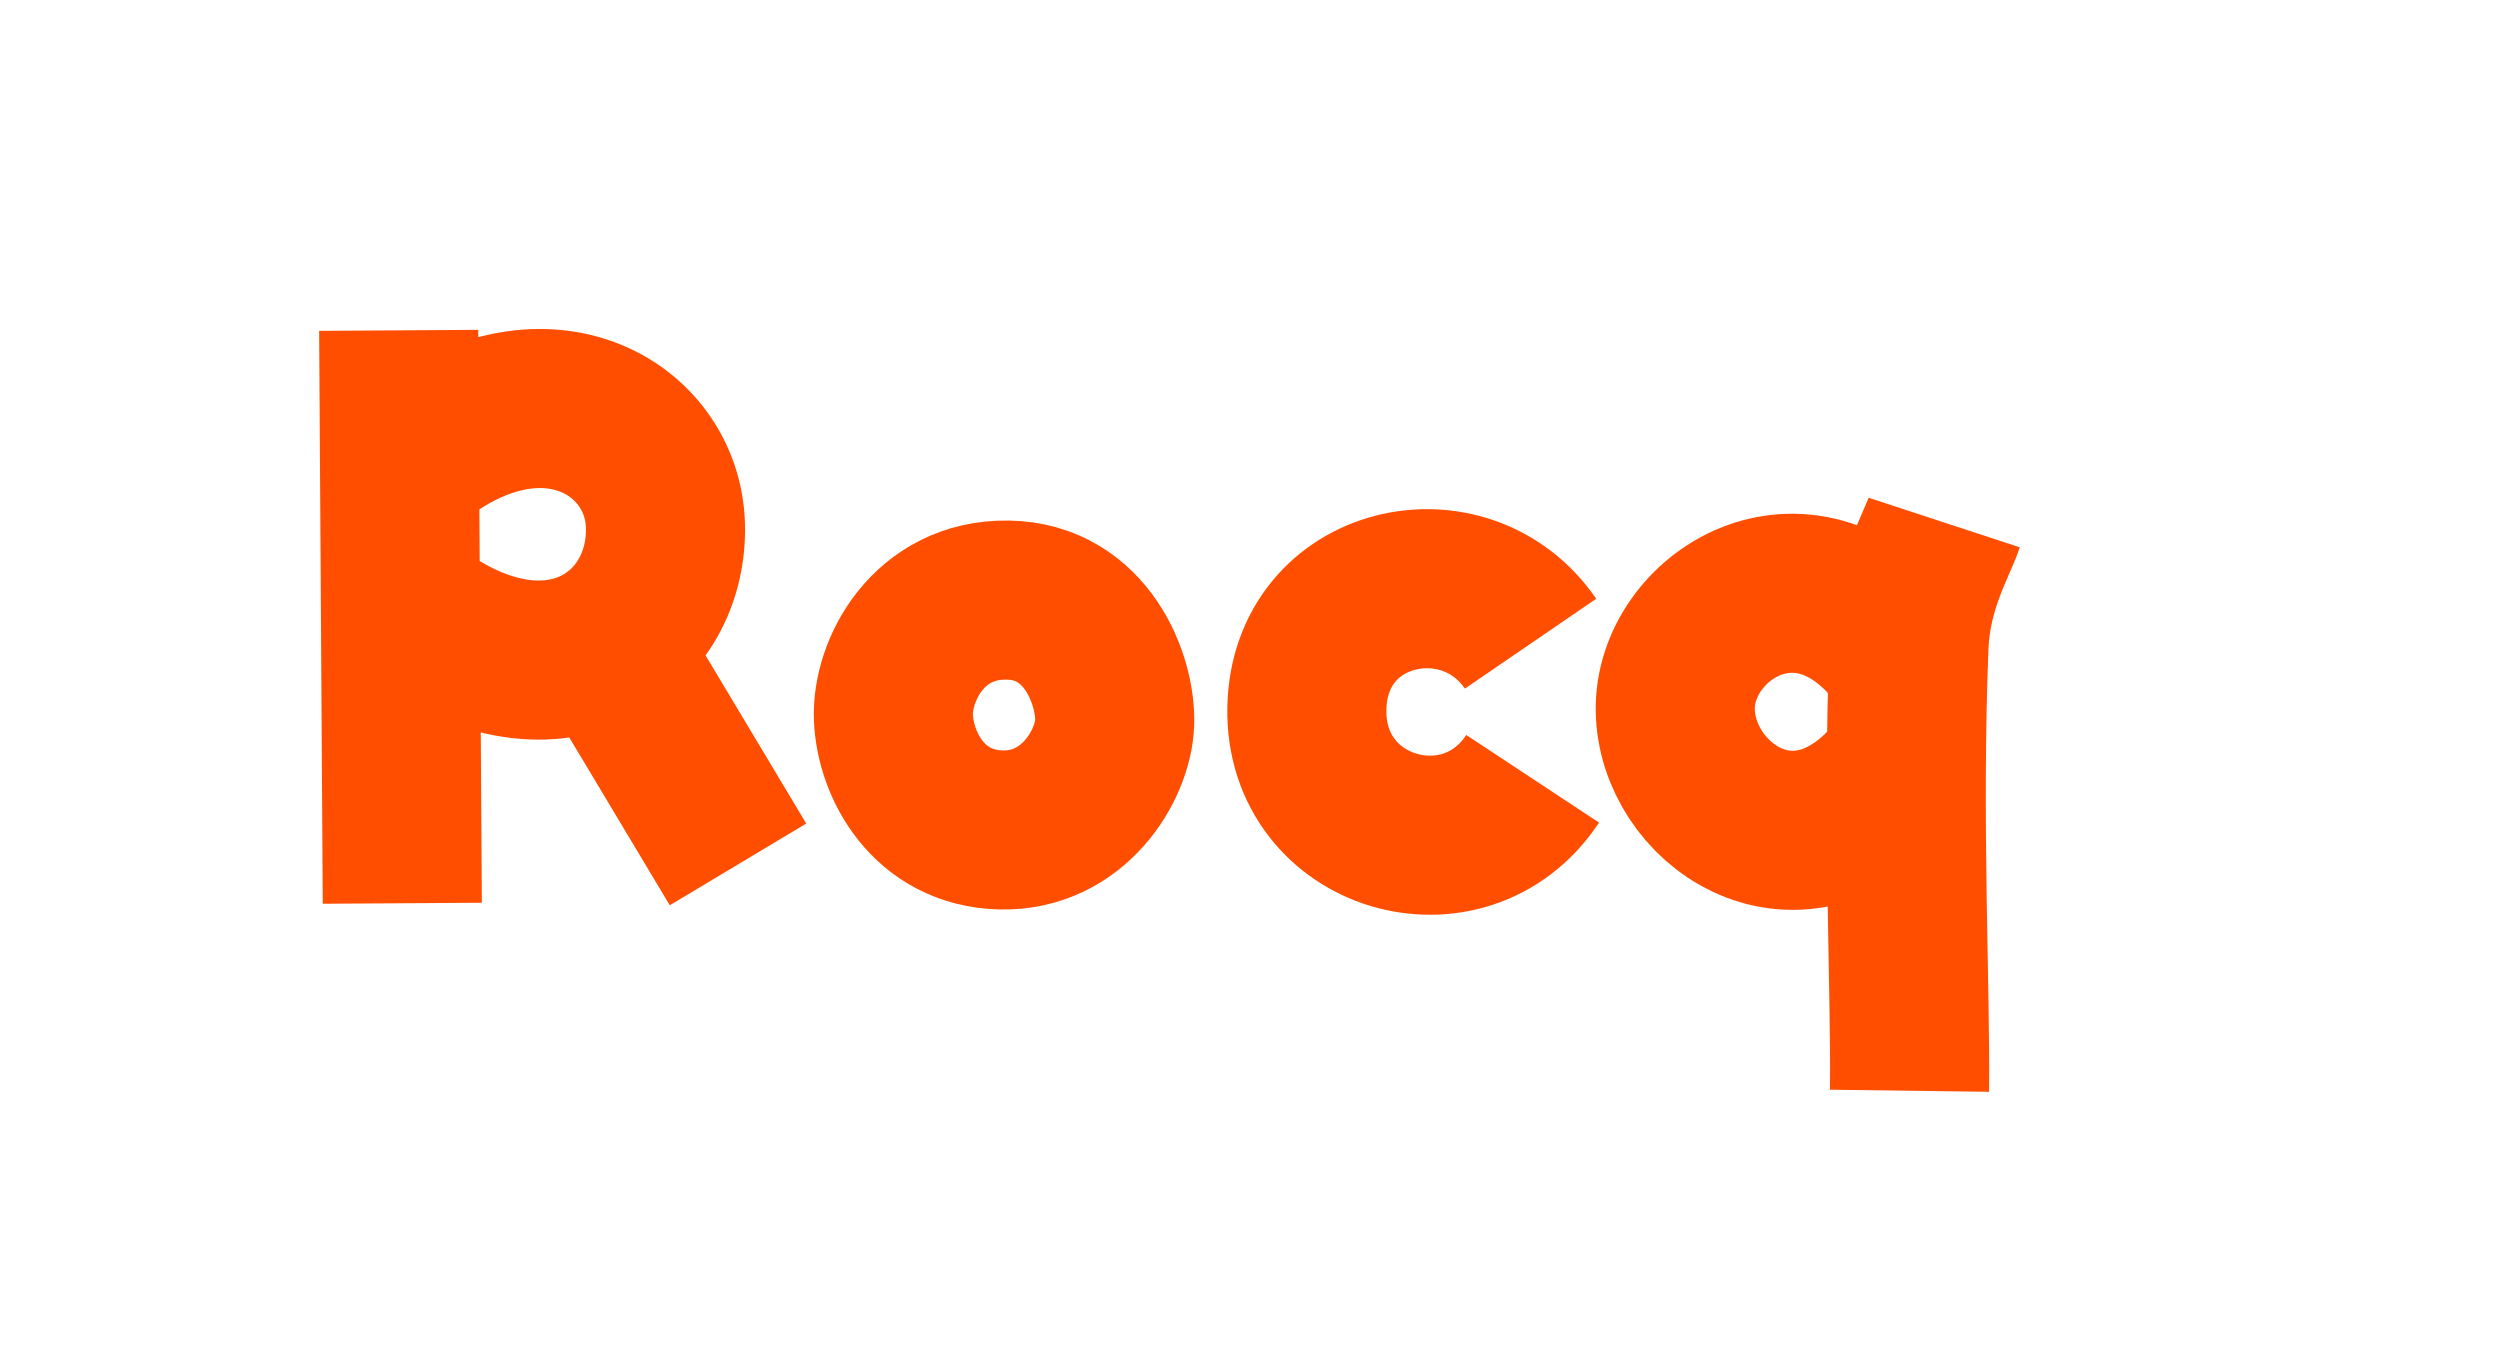
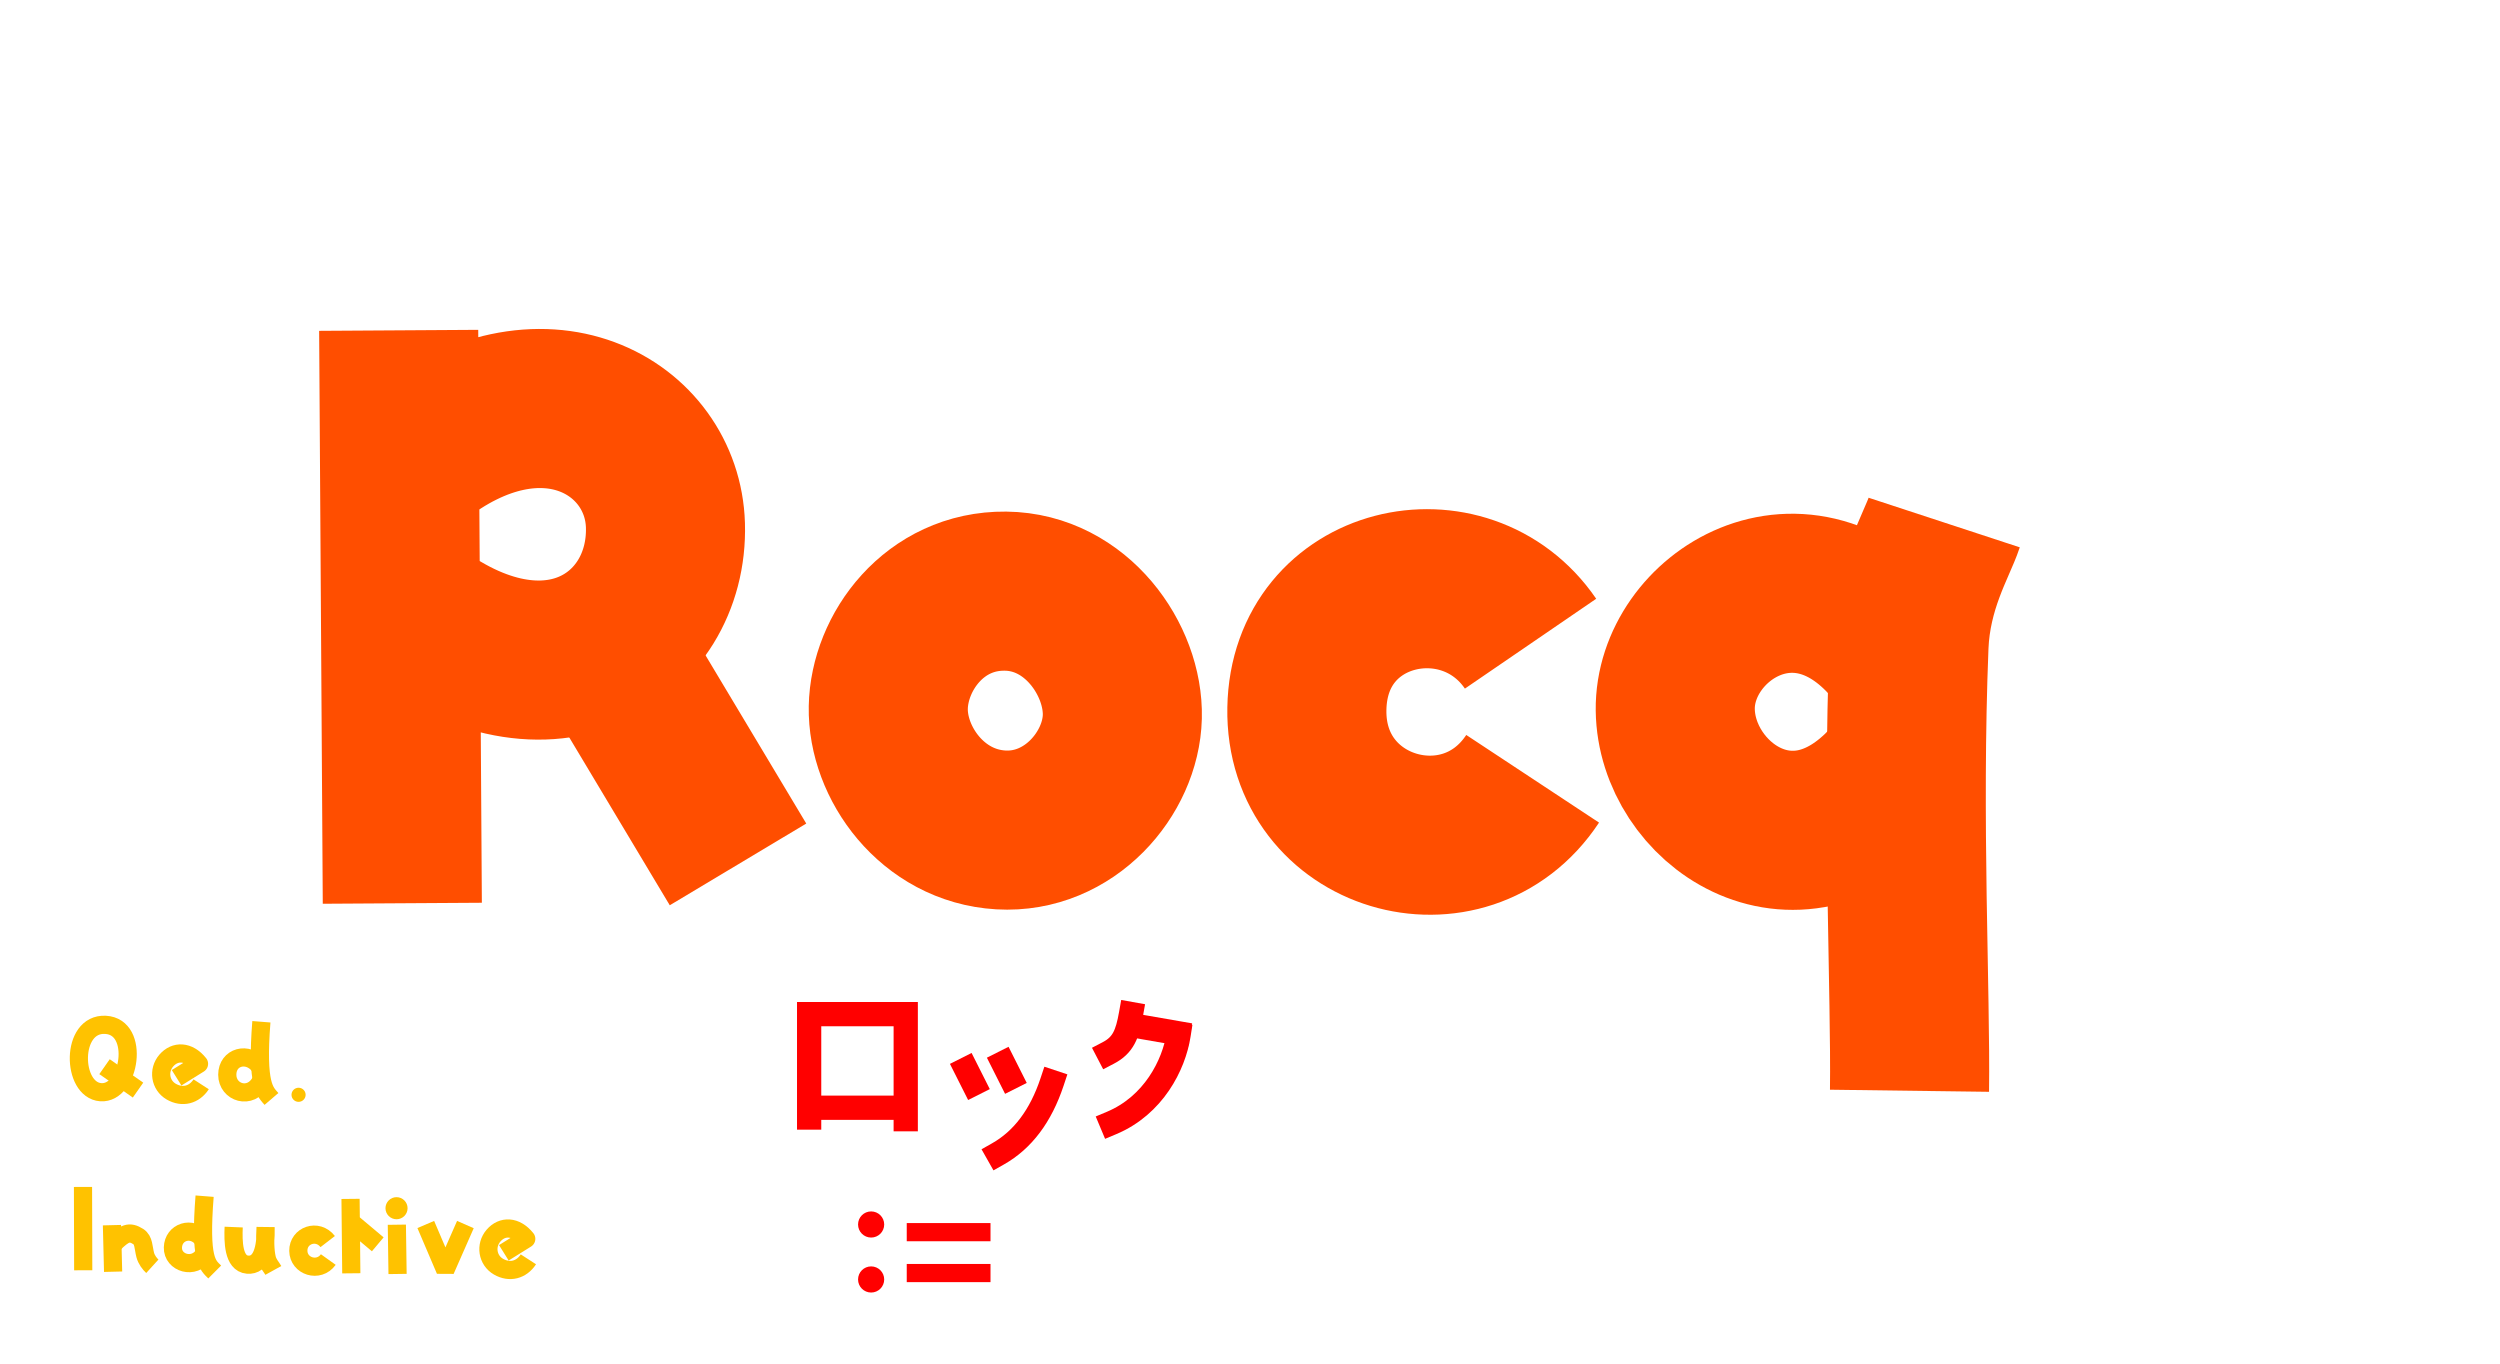
<svg xmlns="http://www.w3.org/2000/svg" width="550pt" height="300pt" viewBox="0 0 550 300" version="1.1" id="svg3871" xml:space="preserve">
  <defs id="defs3795">
    <mask maskUnits="userSpaceOnUse" id="mask1393">
      <path id="path1395" d="m 364.721,153.018 -20.999,1.22 0.611,10.499 4.61,79.299 0.609,10.497 20.999,-1.22 -0.609,-10.499 -2.584,-44.458 15.609,5.105 9.996,3.27 6.539,-19.992 -9.996,-3.268 -17.774,-5.814 -5.687,-1.859 -0.713,-12.281 z" style="color:#000000;font-style:normal;font-variant:normal;font-weight:normal;font-stretch:normal;font-size:medium;line-height:normal;font-family:sans-serif;font-variant-ligatures:normal;font-variant-position:normal;font-variant-caps:normal;font-variant-numeric:normal;font-variant-alternates:normal;font-feature-settings:normal;text-indent:0;text-align:start;text-decoration:none;text-decoration-line:none;text-decoration-style:solid;text-decoration-color:#000000;letter-spacing:normal;word-spacing:normal;text-transform:none;writing-mode:lr-tb;direction:ltr;text-orientation:mixed;dominant-baseline:auto;baseline-shift:baseline;text-anchor:start;white-space:normal;shape-padding:0;clip-rule:nonzero;display:inline;overflow:visible;visibility:visible;opacity:1;isolation:auto;mix-blend-mode:normal;color-interpolation:sRGB;color-interpolation-filters:linearRGB;solid-color:#000000;solid-opacity:1;vector-effect:none;fill:#000000;fill-opacity:1;fill-rule:nonzero;stroke:#000000;stroke-width:5.25;stroke-linecap:square;stroke-linejoin:round;stroke-miterlimit:4;stroke-dasharray:none;stroke-dashoffset:0;stroke-opacity:1;paint-order:normal;color-rendering:auto;image-rendering:auto;shape-rendering:auto;text-rendering:auto;enable-background:accumulate" />
    </mask>
    <mask maskUnits="userSpaceOnUse" id="mask1397">
      <path id="path1399" d="m 364.721,153.018 -20.999,1.22 0.611,10.499 4.61,79.299 0.609,10.497 20.999,-1.22 -0.609,-10.499 -2.584,-44.458 15.609,5.105 9.996,3.27 6.539,-19.992 -9.996,-3.268 -17.774,-5.814 -5.687,-1.859 -0.713,-12.281 z" style="color:#000000;font-style:normal;font-variant:normal;font-weight:normal;font-stretch:normal;font-size:medium;line-height:normal;font-family:sans-serif;font-variant-ligatures:normal;font-variant-position:normal;font-variant-caps:normal;font-variant-numeric:normal;font-variant-alternates:normal;font-feature-settings:normal;text-indent:0;text-align:start;text-decoration:none;text-decoration-line:none;text-decoration-style:solid;text-decoration-color:#000000;letter-spacing:normal;word-spacing:normal;text-transform:none;writing-mode:lr-tb;direction:ltr;text-orientation:mixed;dominant-baseline:auto;baseline-shift:baseline;text-anchor:start;white-space:normal;shape-padding:0;clip-rule:nonzero;display:inline;overflow:visible;visibility:visible;opacity:1;isolation:auto;mix-blend-mode:normal;color-interpolation:sRGB;color-interpolation-filters:linearRGB;solid-color:#000000;solid-opacity:1;vector-effect:none;fill:#000000;fill-opacity:1;fill-rule:nonzero;stroke:#000000;stroke-width:5.25;stroke-linecap:square;stroke-linejoin:round;stroke-miterlimit:4;stroke-dasharray:none;stroke-dashoffset:0;stroke-opacity:1;paint-order:normal;color-rendering:auto;image-rendering:auto;shape-rendering:auto;text-rendering:auto;enable-background:accumulate" />
    </mask>
    <mask maskUnits="userSpaceOnUse" id="mask1401">
      <path id="path1403" d="m 364.721,153.018 -20.999,1.22 0.611,10.499 4.61,79.299 0.609,10.497 20.999,-1.22 -0.609,-10.499 -2.584,-44.458 15.609,5.105 9.996,3.27 6.539,-19.992 -9.996,-3.268 -17.774,-5.814 -5.687,-1.859 -0.713,-12.281 z" style="color:#000000;font-style:normal;font-variant:normal;font-weight:normal;font-stretch:normal;font-size:medium;line-height:normal;font-family:sans-serif;font-variant-ligatures:normal;font-variant-position:normal;font-variant-caps:normal;font-variant-numeric:normal;font-variant-alternates:normal;font-feature-settings:normal;text-indent:0;text-align:start;text-decoration:none;text-decoration-line:none;text-decoration-style:solid;text-decoration-color:#000000;letter-spacing:normal;word-spacing:normal;text-transform:none;writing-mode:lr-tb;direction:ltr;text-orientation:mixed;dominant-baseline:auto;baseline-shift:baseline;text-anchor:start;white-space:normal;shape-padding:0;clip-rule:nonzero;display:inline;overflow:visible;visibility:visible;opacity:1;isolation:auto;mix-blend-mode:normal;color-interpolation:sRGB;color-interpolation-filters:linearRGB;solid-color:#000000;solid-opacity:1;vector-effect:none;fill:#000000;fill-opacity:1;fill-rule:nonzero;stroke:#000000;stroke-width:5.25;stroke-linecap:square;stroke-linejoin:round;stroke-miterlimit:4;stroke-dasharray:none;stroke-dashoffset:0;stroke-opacity:1;paint-order:normal;color-rendering:auto;image-rendering:auto;shape-rendering:auto;text-rendering:auto;enable-background:accumulate" />
    </mask>
    <mask maskUnits="userSpaceOnUse" id="mask1405">
      <path id="path1407" d="m 364.721,153.018 -20.999,1.22 0.611,10.499 4.61,79.299 0.609,10.497 20.999,-1.22 -0.609,-10.499 -2.584,-44.458 15.609,5.105 9.996,3.27 6.539,-19.992 -9.996,-3.268 -17.774,-5.814 -5.687,-1.859 -0.713,-12.281 z" style="color:#000000;font-style:normal;font-variant:normal;font-weight:normal;font-stretch:normal;font-size:medium;line-height:normal;font-family:sans-serif;font-variant-ligatures:normal;font-variant-position:normal;font-variant-caps:normal;font-variant-numeric:normal;font-variant-alternates:normal;font-feature-settings:normal;text-indent:0;text-align:start;text-decoration:none;text-decoration-line:none;text-decoration-style:solid;text-decoration-color:#000000;letter-spacing:normal;word-spacing:normal;text-transform:none;writing-mode:lr-tb;direction:ltr;text-orientation:mixed;dominant-baseline:auto;baseline-shift:baseline;text-anchor:start;white-space:normal;shape-padding:0;clip-rule:nonzero;display:inline;overflow:visible;visibility:visible;opacity:1;isolation:auto;mix-blend-mode:normal;color-interpolation:sRGB;color-interpolation-filters:linearRGB;solid-color:#000000;solid-opacity:1;vector-effect:none;fill:#000000;fill-opacity:1;fill-rule:nonzero;stroke:#000000;stroke-width:5.25;stroke-linecap:square;stroke-linejoin:round;stroke-miterlimit:4;stroke-dasharray:none;stroke-dashoffset:0;stroke-opacity:1;paint-order:normal;color-rendering:auto;image-rendering:auto;shape-rendering:auto;text-rendering:auto;enable-background:accumulate" />
    </mask>
    <clipPath clipPathUnits="userSpaceOnUse" id="clipPath1583">
      <g id="use1585">
        <path d="m 364.721,153.018 -20.999,1.22 0.611,10.499 4.61,79.299 0.609,10.497 20.999,-1.22 -0.609,-10.499 -2.584,-44.458 15.609,5.105 9.996,3.27 6.539,-19.992 -9.996,-3.268 -17.774,-5.814 -5.687,-1.859 -0.713,-12.281 z m -151.495,82.323 c -18.283,3.5 -30.644,21.212 -27.155,39.439 3.489,18.227 21.518,30.123 39.801,26.623 18.283,-3.5 30.644,-21.212 27.155,-39.439 -3.489,-18.227 -21.518,-30.123 -39.801,-26.623 z m 3.61,18.857 c 8.281,-1.585 15.833,3.533 17.334,11.376 1.501,7.843 -3.627,15.386 -11.908,16.971 -8.281,1.585 -15.833,-3.531 -17.334,-11.374 -1.501,-7.843 3.627,-15.388 11.908,-16.973 z m 66.344,-64.22 -1.677,10.383 -12.568,77.785 -1.677,10.383 20.767,3.356 1.677,-10.386 7.228,-44.732 13.685,8.12 9.047,5.364 10.733,-18.089 -9.047,-5.367 -17.873,-10.604 -2.94,-1.743 1.734,-10.731 1.677,-10.383 z m -120.529,-22.354 -26.231,1.005 0.502,13.116 c 0.277,7.228 0.549,14.577 0.822,21.885 -6.643,0.237 -13.285,0.473 -19.928,0.71 l -13.116,0.469 0.935,26.232 13.118,-0.467 c 6.656,-0.237 13.311,-0.474 19.967,-0.712 0.348,9.451 0.695,18.909 1.043,28.362 l 0.482,13.118 26.232,-0.967 -0.482,-13.115 c -0.942,-25.596 -1.878,-51.341 -2.842,-76.522 z m -68.014,3.453 -26.215,1.336 0.668,13.107 3.846,75.496 0.668,13.107 26.215,-1.336 -0.668,-13.107 -3.846,-75.494 z" style="color:#000000;font-style:normal;font-variant:normal;font-weight:normal;font-stretch:normal;font-size:medium;line-height:normal;font-family:sans-serif;font-variant-ligatures:normal;font-variant-position:normal;font-variant-caps:normal;font-variant-numeric:normal;font-variant-alternates:normal;font-feature-settings:normal;text-indent:0;text-align:start;text-decoration:none;text-decoration-line:none;text-decoration-style:solid;text-decoration-color:#000000;letter-spacing:normal;word-spacing:normal;text-transform:none;writing-mode:lr-tb;direction:ltr;text-orientation:mixed;dominant-baseline:auto;baseline-shift:baseline;text-anchor:start;white-space:normal;shape-padding:0;clip-rule:nonzero;display:inline;overflow:visible;visibility:visible;opacity:1;isolation:auto;mix-blend-mode:normal;color-interpolation:sRGB;color-interpolation-filters:linearRGB;solid-color:#000000;solid-opacity:1;vector-effect:none;fill:#000000;fill-opacity:1;fill-rule:nonzero;stroke:#000000;stroke-width:5.25;stroke-linecap:square;stroke-linejoin:round;stroke-miterlimit:4;stroke-dasharray:none;stroke-dashoffset:0;stroke-opacity:1;paint-order:normal;color-rendering:auto;image-rendering:auto;shape-rendering:auto;text-rendering:auto;enable-background:accumulate" id="path1597" />
      </g>
    </clipPath>
    <clipPath clipPathUnits="userSpaceOnUse" id="clipPath2048">
      <path id="path2051" style="color:#000000;font-style:normal;font-variant:normal;font-weight:normal;font-stretch:normal;font-size:medium;line-height:normal;font-family:sans-serif;font-variant-ligatures:normal;font-variant-position:normal;font-variant-caps:normal;font-variant-numeric:normal;font-variant-alternates:normal;font-feature-settings:normal;text-indent:0;text-align:start;text-decoration:none;text-decoration-line:none;text-decoration-style:solid;text-decoration-color:#000000;letter-spacing:normal;word-spacing:normal;text-transform:none;writing-mode:lr-tb;direction:ltr;text-orientation:mixed;dominant-baseline:auto;baseline-shift:baseline;text-anchor:start;white-space:normal;shape-padding:0;clip-rule:nonzero;display:inline;overflow:visible;visibility:visible;opacity:1;isolation:auto;mix-blend-mode:normal;color-interpolation:sRGB;color-interpolation-filters:linearRGB;solid-color:#000000;solid-opacity:1;vector-effect:none;fill:#000000;fill-opacity:1;fill-rule:nonzero;stroke:none;stroke-width:5.25;stroke-linecap:square;stroke-linejoin:round;stroke-miterlimit:4;stroke-dasharray:none;stroke-dashoffset:0;stroke-opacity:1;paint-order:normal;color-rendering:auto;image-rendering:auto;shape-rendering:auto;text-rendering:auto;enable-background:accumulate" d="m 364.754,150.393 c -0.062,-7.5e-4 -0.124,4.8e-4 -0.186,0.004 l -20.998,1.221 c -1.448,0.084 -2.553,1.326 -2.469,2.773 l 0.611,10.498 4.609,79.299 0.609,10.498 c 0.085,1.447 1.327,2.551 2.773,2.467 l 20.998,-1.219 c 1.448,-0.084 2.553,-1.326 2.469,-2.773 l -0.609,-10.498 -2.361,-40.613 11.949,3.906 9.996,3.27 c 1.378,0.452 2.861,-0.3 3.312,-1.678 l 6.539,-19.992 c 0.45,-1.378 -0.302,-2.86 -1.68,-3.311 l -9.996,-3.27 -17.773,-5.812 h -0.002 l -3.984,-1.305 -0.609,-10.494 -0.611,-10.498 c -0.08,-1.376 -1.21,-2.455 -2.588,-2.473 z m -144.686,81.715 c -2.422,-0.028 -4.877,0.184 -7.336,0.654 -19.675,3.766 -33.004,22.851 -29.24,42.512 3.763,19.66 23.198,32.473 42.873,28.707 19.675,-3.766 33.004,-22.85 29.24,-42.51 -3.293,-17.203 -18.585,-29.165 -35.537,-29.363 z m 2.254,24.65 c 4.702,0.913 8.343,4.468 9.27,9.309 1.235,6.453 -2.857,12.567 -9.824,13.9 -6.967,1.334 -13.026,-2.836 -14.262,-9.289 -1.235,-6.453 2.855,-12.569 9.822,-13.902 1.742,-0.333 3.427,-0.322 4.994,-0.018 z m 60.752,-69.404 c -1.248,0.05 -2.287,0.972 -2.486,2.205 l -1.678,10.383 -12.568,77.785 -1.678,10.383 c -0.231,1.431 0.742,2.779 2.174,3.01 l 20.768,3.355 c 1.431,0.231 2.778,-0.741 3.01,-2.172 l 1.678,-10.387 6.611,-40.926 10.369,6.152 9.047,5.365 c 1.247,0.74 2.858,0.329 3.598,-0.918 L 332.65,233.5 c 0.74,-1.247 0.329,-2.858 -0.918,-3.598 l -9.047,-5.367 -17.873,-10.604 -1.402,-0.832 1.449,-8.967 1.678,-10.383 c 0.231,-1.431 -0.742,-2.779 -2.174,-3.01 l -20.766,-3.355 c -0.173,-0.028 -0.348,-0.038 -0.523,-0.031 z M 162.551,165 l -26.232,1.006 c -1.448,0.056 -2.576,1.275 -2.521,2.723 l 0.502,13.117 c 0.243,6.358 0.483,12.817 0.723,19.254 -5.766,0.206 -11.532,0.411 -17.299,0.617 l -13.117,0.469 c -1.449,0.052 -2.581,1.268 -2.529,2.717 l 0.936,26.232 c 0.052,1.449 1.268,2.581 2.717,2.529 l 13.117,-0.467 c 5.782,-0.206 11.563,-0.413 17.346,-0.619 0.315,8.58 0.631,17.162 0.947,25.742 l 0.482,13.117 c 0.053,1.449 1.27,2.58 2.719,2.527 l 26.232,-0.967 c 1.449,-0.053 2.58,-1.27 2.527,-2.719 l -0.482,-13.115 c -0.942,-25.596 -1.877,-51.341 -2.842,-76.525 l -0.502,-13.115 c -0.055,-1.449 -1.274,-2.578 -2.723,-2.523 z m -67.863,3.451 c -0.061,-7.5e-4 -0.122,5.3e-4 -0.184,0.004 l -26.215,1.336 c -1.447,0.074 -2.561,1.306 -2.488,2.754 l 0.668,13.107 3.846,75.496 0.668,13.107 c 0.074,1.447 1.306,2.561 2.754,2.488 l 26.215,-1.336 c 1.447,-0.074 2.561,-1.306 2.488,-2.754 L 101.771,259.547 97.926,184.053 97.258,170.943 c -0.07,-1.377 -1.192,-2.465 -2.57,-2.492 z" />
    </clipPath>
    <clipPath id="clip1">
      <path d="M 0,340.156 H 481.891 V 0 H 0 Z m 0,0" id="path1" />
    </clipPath>
    <clipPath clipPathUnits="userSpaceOnUse" id="clipPath260">
      <path id="path260" style="baseline-shift:baseline;display:inline;overflow:visible;opacity:1;vector-effect:none;fill:none;fill-opacity:1;stroke:none;stroke-width:0.883;stroke-opacity:1;enable-background:accumulate;stop-color:#000000;stop-opacity:1" d="m 139.866,29.228 c -0.137,-0.002 -0.275,0.005 -0.415,0.018 l -24.261,2.219 c -2.233,0.204 -3.877,2.181 -3.672,4.414 l 4.04,44.166 -31.532,3.031 c -2.232,0.215 -3.868,2.198 -3.653,4.43 l 2.331,24.248 c 0.214,2.232 2.198,3.866 4.43,3.652 l 31.381,-3.016 3.962,43.312 c 0.204,2.233 2.179,3.878 4.412,3.674 l 24.261,-2.219 c 2.233,-0.204 3.877,-2.179 3.672,-4.412 L 143.864,32.919 c -0.179,-1.954 -1.714,-3.458 -3.59,-3.667 -0.134,-0.015 -0.27,-0.023 -0.407,-0.025 z m -71.341,7.132 c -0.137,-0.002 -0.275,0.005 -0.415,0.018 L 43.853,38.596 c -2.233,0.204 -3.877,2.181 -3.672,4.414 L 51.138,162.833 c 0.204,2.233 2.179,3.877 4.412,3.672 l 24.259,-2.218 c 2.233,-0.204 3.877,-2.181 3.672,-4.414 L 72.523,40.052 c -0.179,-1.954 -1.714,-3.458 -3.59,-3.667 -0.134,-0.015 -0.27,-0.023 -0.407,-0.025 z M 267.296,66.113 c -9.657,0.122 -17.846,8.528 -20.118,15.042 -2.423,6.948 -0.056,10.805 2.401,15.778 2.457,4.972 8.445,7.402 4.815,12.268 -3.63,4.866 -12.235,-6.405 -14.117,-9.7 -0.885,-1.6 -2.473,-2.12 -4.11,-1.304 l -6.072,2.417 c -1.699,0.676 -2.323,2.529 -1.503,5.402 2.125,7.448 6.576,19.97 21,23.688 10.261,2.645 21.965,-2.097 25.466,-12.151 1.816,-5.215 0.777,-10.688 -1.002,-14.512 -1.779,-3.824 -4.073,-6.63 -5.955,-9.067 -1.881,-2.437 -1.555,-2.102 -2.118,-3.316 -1.135,-2.449 1.64,-4.651 3.221,-4.485 1.231,0.129 5.614,-0.677 10.223,8.662 0.809,1.64 2.675,2.236 4.425,1.705 l 6.883,-2.086 c 1.75,-0.531 1.404,-5.473 -0.472,-10.329 -1.876,-4.856 -4.856,-9.878 -9.949,-13.557 -0.858,-0.62 -1.733,-1.178 -2.625,-1.671 -2.674,-1.48 -5.495,-2.387 -8.445,-2.695 -0.656,-0.068 -1.306,-0.096 -1.95,-0.088 z m 45.584,7.668 -12.788,0.722 c -1.826,0.103 -3.223,1.666 -3.12,3.492 l 4.588,81.425 c 0.103,1.826 1.668,3.223 3.494,3.12 l 12.787,-0.721 c 1.826,-0.103 3.223,-1.667 3.12,-3.494 L 319.73,136.5 351.107,117.76 c 1.57,-0.938 2.083,-2.971 1.146,-4.541 l -5.66,-9.478 c -0.938,-1.57 -2.971,-2.083 -4.541,-1.146 l -23.443,14.002 -2.235,-39.696 c -0.084,-1.484 -1.132,-2.685 -2.502,-3.028 -0.316,-0.079 -0.648,-0.113 -0.99,-0.094 z m -97.468,4.743 c -0.112,-7.5e-4 -0.225,0.004 -0.338,0.015 l -14.511,1.339 c -1.821,0.168 -3.16,1.78 -2.981,3.601 0.059,0.599 0.118,1.201 0.179,1.835 -2.92,-1.671 -14.384,-3.12 -22.896,3.393 -8.191,6.268 -12.186,16.816 -9.291,27.913 3.047,11.68 8.764,17.226 17.439,20.336 8.675,3.111 17.369,1.404 24.838,-5.536 1.367,1.612 3.741,3.806 5.719,5.613 1.35,1.234 3.458,1.171 4.721,-0.152 l 10.061,-10.542 c 1.263,-1.323 1.215,-3.421 -0.151,-4.638 -2.76,-2.46 -3.244,-2.723 -4.521,-6.523 -1.506,-4.484 -3.034,-13.086 -5,-33.646 -0.163,-1.707 -1.59,-2.992 -3.268,-3.007 z m 175.254,17.924 c -13.998,0.7 -25.889,11.659 -28.093,26.338 -1.055,7.026 -3.2e-4,15.336 5.08,22.466 4.61,6.47 12.222,11.414 22.509,14.024 1.773,0.45 3.516,-0.731 3.869,-2.525 l 2.127,-10.833 c 0.352,-1.795 -0.823,-3.519 -2.587,-3.999 -6.558,-1.785 -9.77,-4.445 -11.533,-6.918 -2.03,-2.85 -2.929,-4.746 -1.998,-9.592 1.203,-6.264 5.153,-11.32 11.31,-11.769 13.461,-0.98 15,11.6 15.038,12.177 -3.494,-1.605 -8.078,-4.289 -10.982,-6.05 -1.564,-0.948 -3.448,-0.398 -4.225,1.258 l -4.179,8.908 c -0.777,1.656 -0.123,3.74 1.46,4.655 4.92,2.845 14.799,8.56 18.498,10.715 0,0 4.392,2.398 7.131,1.497 2.369,-0.779 4.948,-4.689 4.948,-4.689 1.39,-2.392 3.135,-6.17 4.03,-11.468 0.671,-3.974 0.746,-8.904 -0.917,-13.871 -0.554,-1.656 -1.301,-3.315 -2.284,-4.945 -6.38,-10.583 -17.685,-15.957 -29.203,-15.381 z m -196.229,4.184 c 1.519,0.106 3.139,0.535 5.106,1.321 0.802,6.228 1.637,11.084 2.656,15.182 -2.874,2.829 -5.933,3.933 -9.038,3.782 -3.105,-0.151 -7.669,-2.955 -8.688,-8.752 -1.019,-5.798 1.381,-9.457 4.821,-10.698 1.29,-0.465 2.463,-0.749 3.647,-0.834 0.493,-0.035 0.989,-0.037 1.496,-0.002 z m 296.697,12.924 c -1.175,0.021 -2.301,0.669 -2.881,1.784 l -38.051,73.143 c -0.844,1.623 -0.213,3.624 1.409,4.468 l 12.927,6.725 c 1.623,0.844 3.622,0.213 4.466,-1.409 l 38.051,-73.144 c 0.844,-1.623 0.213,-3.622 -1.409,-4.466 l -12.927,-6.727 c -0.507,-0.264 -1.051,-0.383 -1.585,-0.374 z m -30.989,4.288 c -0.847,0.02 -1.688,0.363 -2.319,1.025 l -57.932,60.766 c -1.262,1.324 -1.211,3.42 0.113,4.682 l 10.545,10.056 c 1.324,1.262 3.421,1.212 4.683,-0.111 l 57.932,-60.766 c 1.262,-1.324 1.212,-3.421 -0.111,-4.683 l -10.547,-10.055 c -0.662,-0.631 -1.517,-0.934 -2.364,-0.914 z m -119.496,9.344 c -0.624,0.01 -1.247,0.177 -1.796,0.511 l -6.404,3.902 c -1.562,0.952 -2.244,3.087 -1.519,4.767 3.295,7.63 5.764,13.363 7.072,21.687 0.284,1.807 1.913,3.118 3.731,2.915 l 10.972,-1.226 c 1.818,-0.203 3.136,-1.843 2.848,-3.649 -1.919,-12.031 -6.553,-20.024 -11.908,-27.453 -0.468,-0.649 -1.144,-1.092 -1.888,-1.307 -0.359,-0.103 -0.733,-0.154 -1.107,-0.148 z" />
    </clipPath>
    <clipPath clipPathUnits="userSpaceOnUse" id="clipPath195">
      <path id="path195" style="baseline-shift:baseline;display:inline;overflow:visible;opacity:1;vector-effect:none;fill:#cd2323;enable-background:accumulate;stop-color:#000000;stop-opacity:1" d="m 330.564,56.883 c -1.355,0.003 -2.703,0.184 -4.011,0.538 -8.263,2.237 -13.148,10.748 -10.912,19.011 2.237,8.263 10.748,13.148 19.011,10.912 8.263,-2.237 13.148,-10.748 10.912,-19.011 -1.833,-6.771 -7.985,-11.467 -15,-11.449 z M 117.232,67.645 85.062,72.254 a 3.75,3.75 126.846 0 0 -3.18,4.244 L 100.371,205.555 a 3.75,3.75 36.848 0 0 4.244,3.18 l 32.172,-4.608 a 3.75,3.75 126.847 0 0 3.18,-4.244 L 121.476,70.825 a 3.75,3.75 36.846 0 0 -4.244,-3.18 z m 90.212,9.253 -17.496,0.441 c -2.07,0.052 -3.707,1.773 -3.644,3.843 0.415,13.686 1.227,29.349 1.668,39.291 -7.37,-5.96 -20.462,-5.821 -27.477,-1.608 -12.674,7.61 -18.742,18.137 -17.643,32.896 1.081,14.51 11.835,27.06 25.661,31.71 8.756,2.945 22.023,0.218 26.521,-8.377 0.289,0.72 1.244,3.116 2.105,5.242 0.777,1.919 2.964,2.756 4.843,1.885 l 15.878,-7.358 c 1.879,-0.871 2.686,-3.099 1.974,-5.043 -4.765,-13.02 -7.123,-36.021 -8.544,-89.267 -0.055,-2.07 -1.776,-3.706 -3.846,-3.654 z m 104.491,19.131 -16.814,67.744 a 3.75,3.75 58.941 0 0 2.736,4.543 l 16.985,4.216 a 3.75,3.75 148.941 0 0 4.543,-2.736 l 16.816,-67.744 a 3.75,3.75 58.941 0 0 -2.736,-4.543 l -16.986,-4.217 a 3.75,3.75 148.94 0 0 -4.543,2.736 z m -37.408,12.638 c -6.738,-0.067 -13.026,1.501 -18.466,4.345 -2.989,1.562 -8.038,4.404 -12.409,9.51 l -0.911,-1.707 a 3.75,3.75 16.916 0 0 -5.074,-1.543 l -15.441,8.239 a 3.75,3.75 106.915 0 0 -1.543,5.074 l 33.065,61.961 a 3.75,3.75 16.915 0 0 5.074,1.543 l 15.441,-8.239 a 3.75,3.75 106.915 0 0 1.543,-5.074 l -17.497,-32.788 c 0.911,-6.592 3.469,-11.729 9.333,-14.818 0.71,-0.371 7.273,-1.552 13.187,-0.06 2.004,0.506 4.275,-0.204 5.216,-2.049 l 7.951,-15.589 c 0.941,-1.845 0.213,-4.118 -1.692,-4.931 -6.089,-2.599 -12.093,-3.818 -17.777,-3.874 z m 97.27,1.775 c -0.815,0.028 -1.638,0.094 -2.47,0.199 -6.65,0.842 -13.5,4.823 -17.777,10.922 -4.787,6.824 -4.805,16.115 -2.603,22.138 2.202,6.024 5.499,10.236 8.199,13.929 2.667,3.649 4.757,6.75 5.424,8.256 -0.458,0.413 -0.935,0.386 -2.413,-0.211 -1.637,-0.661 -5.139,-2.055 -6.732,-5.494 -0.864,-1.866 -2.494,-3.588 -4.564,-3.531 l -15.026,0.408 c -2.07,0.056 -3.723,1.785 -3.468,3.84 1.643,13.276 9.968,23.731 20.427,27.957 11.423,4.615 26.828,1.126 33.967,-10.966 4.26,-7.216 3.264,-16.155 0.836,-21.791 -2.428,-5.636 -5.677,-9.674 -8.268,-13.219 -2.462,-3.368 -4.114,-6.087 -4.658,-7.377 0.317,-0.007 1.212,0.045 2.445,0.735 1.426,0.799 3.126,2.205 4.366,3.604 1.342,1.515 3.378,3.44 5.435,3.686 l 15.568,1.86 c 2.056,0.246 3.96,-1.225 3.965,-3.295 0.028,-12.355 -7.666,-22.373 -17.115,-27.666 -3.895,-2.182 -8.335,-3.695 -13.118,-3.959 -0.797,-0.044 -1.605,-0.053 -2.42,-0.025 z m -182.459,33.596 c 0.349,3.51 0.736,6.787 1.169,9.866 -6.427,7.501 -10.341,7.574 -13.849,6.394 -3.809,-1.281 -7.879,-3.726 -8.169,-10.222 -0.29,-6.497 2.655,-9.339 6.224,-11.079 3.631,-1.77 7.748,-1.814 14.626,5.042 z" transform="translate(-0.1872584,0.1877412)" />
    </clipPath>
+     <clipPath clipPathUnits="userSpaceOnUse" id="clipPath17">
+       <path id="path17-4" style="color:#000000;font-style:normal;font-variant:normal;font-weight:normal;font-stretch:normal;font-size:medium;line-height:normal;font-family:sans-serif;font-variant-ligatures:normal;font-variant-position:normal;font-variant-caps:normal;font-variant-numeric:normal;font-variant-alternates:normal;font-feature-settings:normal;text-indent:0;text-align:start;text-decoration:none;text-decoration-line:none;text-decoration-style:solid;text-decoration-color:#000000;letter-spacing:normal;word-spacing:normal;text-transform:none;writing-mode:lr-tb;direction:ltr;text-orientation:mixed;dominant-baseline:auto;baseline-shift:baseline;text-anchor:start;white-space:normal;shape-padding:0;clip-rule:nonzero;display:inline;overflow:visible;visibility:visible;isolation:auto;mix-blend-mode:normal;color-interpolation:sRGB;color-interpolation-filters:linearRGB;solid-color:#000000;solid-opacity:1;vector-effect:none;fill:#9900ff;fill-opacity:1;fill-rule:nonzero;stroke:none;stroke-width:7.16;stroke-linecap:square;stroke-linejoin:bevel;stroke-miterlimit:4;stroke-dasharray:none;stroke-dashoffset:0;stroke-opacity:1;color-rendering:auto;image-rendering:auto;shape-rendering:auto;text-rendering:auto;enable-background:accumulate" d="m 86.459,13.263 -4.378,1.099 c -0.709,0.178 -1.143,0.897 -0.965,1.606 0.82,3.277 1.721,6.624 2.548,9.648 -1.383,-0.325 -2.969,-0.232 -4.285,0.266 -1.316,0.497 -2.874,1.396 -3.851,3.125 -1.117,1.976 -1.249,4.165 -0.931,6.315 0.318,2.15 1.885,4.245 4.063,5.67 1.614,1.056 4.189,1.261 5.997,0.856 1.808,-0.405 2.839,-1.241 3.882,-2.914 l 1.24,1.669 a 1.308,1.308 8.055 0 0 1.842,0.261 l 3.592,-2.733 c 0.581,-0.442 0.656,-1.243 0.23,-1.836 -0.835,-1.161 -1.799,-2.787 -2.262,-4.011 -0.63,-1.666 -1.071,-3.17 -1.637,-5.078 -1.133,-3.817 -2.255,-8.106 -2.929,-10.792 L 88.064,14.224 A 1.323,1.323 30.914 0 0 86.459,13.263 Z M 37.835,21.287 c -3.4,3.09 -6.041,6.216 -8.053,9.315 -2.203,3.394 -4.953,8.926 -6.089,13.004 l -0.606,2.174 a 1.323,1.323 60.563 0 0 0.919,1.629 l 4.348,1.211 a 1.323,1.323 150.559 0 0 1.629,-0.92 l 0.605,-2.174 c 0.077,-0.276 0.149,-0.516 0.222,-0.767 2.108,2.19e-4 5.716,-0.025 8.133,-0.033 0.731,-0.003 1.323,-0.595 1.323,-1.326 l 0.001,-4.514 c 1.64e-4,-0.731 -0.592,-1.322 -1.323,-1.318 -1.637,0.01 -3.899,0.031 -4.947,0.031 1.62,-3.07 3.618,-5.954 6.016,-8.296 l 4.172,16.391 0.557,2.188 a 1.323,1.323 30.719 0 0 1.608,0.956 l 4.375,-1.114 a 1.323,1.323 120.718 0 0 0.956,-1.608 L 51.127,43.93 45.515,22.62 a 2.003,2.003 41.798 0 0 -1.646,-1.471 l -3.736,-0.548 c -0.723,-0.106 -1.757,0.195 -2.298,0.687 z m 73.231,7.066 -0.087,0.398 c -1.655,-1.021 -2.6,-1.635 -5.334,-1.389 -2.734,0.247 -6.401,1.887 -7.279,6.626 -0.71,3.245 0.865,6.242 2.825,8.219 1.979,1.996 5.254,2.582 6.881,2.11 1.577,-0.456 1.711,-0.413 1.718,-0.41 0.158,0.285 0.686,1.184 1.03,1.539 l 0.858,0.912 a 1.303,1.303 1.306 0 0 1.856,0.042 l 3.24,-3.143 a 1.358,1.358 91.614 0 0 0.053,-1.894 l -0.128,-0.138 c -5e-5,-0.501 0.028,-1.215 0.115,-2.135 0.194,-2.044 0.59,-4.758 1.014,-7.335 l 0.367,-2.227 a 1.323,1.323 54.355 0 0 -1.09,-1.52 l -4.454,-0.734 a 1.393,1.393 145.832 0 0 -1.587,1.077 z m -41.577,2.572 -4.471,0.618 a 1.339,1.339 127.477 0 0 -1.145,1.494 l 0.211,1.677 c -3.883,-0.744 -6.495,0.496 -8.053,2.698 -1.436,2.029 -2.148,4.368 -1.733,6.676 0.414,2.308 1.567,4.948 4.914,6.725 2.675,1.42 7.635,1.766 10.263,-1.919 0.3,0.697 1.097,2.096 1.335,2.709 0.61,1.572 0.785,2.04 0.906,2.988 0.121,0.949 -0.564,2.103 -0.991,2.333 -0.427,0.23 -1.124,0.461 -2.061,0.276 -0.513,-0.101 -1.306,-0.818 -1.92,-1.446 -0.51,-0.522 -1.292,-0.542 -1.787,-0.005 l -3.061,3.318 a 1.323,1.323 87.682 0 0 0.076,1.869 l 1.659,1.53 c 2.721,2.51 6.08,2.416 9.215,1.186 3.135,-1.23 6.07,-4.678 6.033,-9.173 l -0.002,-0.075 C 78.821,52.431 78.209,50.881 77.484,49.014 76.759,47.146 75.846,45.125 74.936,43.137 74.027,41.149 73.121,39.196 72.436,37.567 71.751,35.937 71.317,34.484 71.29,34.289 l -0.309,-2.235 a 1.323,1.323 37.122 0 0 -1.492,-1.129 z m 14.34,0.003 c 0.554,-0.002 1.064,0.091 1.398,0.198 0.262,0.827 0.873,2.562 1.132,3.304 -0.481,1.443 -2.652,2.326 -4.003,1.577 -1.35,-0.749 -1.957,-2.471 -1.058,-3.911 0.562,-0.9 1.608,-1.166 2.531,-1.168 z m 23.958,1.997 c 0.888,0.03 1.717,0.48 2.458,1.06 -0.079,0.593 -0.527,3.701 -0.591,4.265 -2.279,0.615 -3.273,0.136 -4.015,-0.493 -0.732,-0.634 -1.068,-1.722 -0.776,-2.758 0.292,-1.037 0.783,-1.578 2.017,-1.954 0.308,-0.094 0.611,-0.13 0.907,-0.12 z m -43.544,7.165 c 0.397,-0.005 0.842,0.02 1.344,0.069 0.32,0.748 1.117,2.864 1.473,3.65 -1,1.634 -3.025,2.327 -4.401,1.411 -1.376,-0.915 -1.721,-2.993 -0.949,-4.039 0.579,-0.784 1.342,-1.076 2.533,-1.091 z" transform="translate(30.95141,6.360878)" />
+     </clipPath>
+     <clipPath clipPathUnits="userSpaceOnUse" id="clipPath18">
+       <path id="path18-2" style="color:#000000;font-style:normal;font-variant:normal;font-weight:normal;font-stretch:normal;font-size:medium;line-height:normal;font-family:sans-serif;font-variant-ligatures:normal;font-variant-position:normal;font-variant-caps:normal;font-variant-numeric:normal;font-variant-alternates:normal;font-feature-settings:normal;text-indent:0;text-align:start;text-decoration:none;text-decoration-line:none;text-decoration-style:solid;text-decoration-color:#000000;letter-spacing:normal;word-spacing:normal;text-transform:none;writing-mode:lr-tb;direction:ltr;text-orientation:mixed;dominant-baseline:auto;baseline-shift:baseline;text-anchor:start;white-space:normal;shape-padding:0;clip-rule:nonzero;display:inline;overflow:visible;visibility:visible;isolation:auto;mix-blend-mode:normal;color-interpolation:sRGB;color-interpolation-filters:linearRGB;solid-color:#000000;solid-opacity:1;vector-effect:none;fill:#9900ff;fill-opacity:1;fill-rule:nonzero;stroke:none;stroke-width:7.16;stroke-linecap:square;stroke-linejoin:bevel;stroke-miterlimit:4;stroke-dasharray:none;stroke-dashoffset:0;stroke-opacity:1;color-rendering:auto;image-rendering:auto;shape-rendering:auto;text-rendering:auto;enable-background:accumulate" d="m 86.459,13.263 -4.378,1.099 c -0.709,0.178 -1.143,0.897 -0.965,1.606 0.82,3.277 1.721,6.624 2.548,9.648 -1.383,-0.325 -2.969,-0.232 -4.285,0.266 -1.316,0.497 -2.874,1.396 -3.851,3.125 -1.117,1.976 -1.249,4.165 -0.931,6.315 0.318,2.15 1.885,4.245 4.063,5.67 1.614,1.056 4.189,1.261 5.997,0.856 1.808,-0.405 2.839,-1.241 3.882,-2.914 l 1.24,1.669 a 1.308,1.308 8.055 0 0 1.842,0.261 l 3.592,-2.733 c 0.581,-0.442 0.656,-1.243 0.23,-1.836 -0.835,-1.161 -1.799,-2.787 -2.262,-4.011 -0.63,-1.666 -1.071,-3.17 -1.637,-5.078 -1.133,-3.817 -2.255,-8.106 -2.929,-10.792 L 88.064,14.224 A 1.323,1.323 30.914 0 0 86.459,13.263 Z M 37.835,21.287 c -3.4,3.09 -6.041,6.216 -8.053,9.315 -2.203,3.394 -4.953,8.926 -6.089,13.004 l -0.606,2.174 a 1.323,1.323 60.563 0 0 0.919,1.629 l 4.348,1.211 a 1.323,1.323 150.559 0 0 1.629,-0.92 l 0.605,-2.174 c 0.077,-0.276 0.149,-0.516 0.222,-0.767 2.108,2.19e-4 5.716,-0.025 8.133,-0.033 0.731,-0.003 1.323,-0.595 1.323,-1.326 l 0.001,-4.514 c 1.64e-4,-0.731 -0.592,-1.322 -1.323,-1.318 -1.637,0.01 -3.899,0.031 -4.947,0.031 1.62,-3.07 3.618,-5.954 6.016,-8.296 l 4.172,16.391 0.557,2.188 a 1.323,1.323 30.719 0 0 1.608,0.956 l 4.375,-1.114 a 1.323,1.323 120.718 0 0 0.956,-1.608 L 51.127,43.93 45.515,22.62 a 2.003,2.003 41.798 0 0 -1.646,-1.471 l -3.736,-0.548 c -0.723,-0.106 -1.757,0.195 -2.298,0.687 z m 73.231,7.066 -0.087,0.398 c -1.655,-1.021 -2.6,-1.635 -5.334,-1.389 -2.734,0.247 -6.401,1.887 -7.279,6.626 -0.71,3.245 0.865,6.242 2.825,8.219 1.979,1.996 5.254,2.582 6.881,2.11 1.577,-0.456 1.711,-0.413 1.718,-0.41 0.158,0.285 0.686,1.184 1.03,1.539 l 0.858,0.912 a 1.303,1.303 1.306 0 0 1.856,0.042 l 3.24,-3.143 a 1.358,1.358 91.614 0 0 0.053,-1.894 l -0.128,-0.138 c -5e-5,-0.501 0.028,-1.215 0.115,-2.135 0.194,-2.044 0.59,-4.758 1.014,-7.335 l 0.367,-2.227 a 1.323,1.323 54.355 0 0 -1.09,-1.52 l -4.454,-0.734 a 1.393,1.393 145.832 0 0 -1.587,1.077 z m -41.577,2.572 -4.471,0.618 a 1.339,1.339 127.477 0 0 -1.145,1.494 l 0.211,1.677 c -3.883,-0.744 -6.495,0.496 -8.053,2.698 -1.436,2.029 -2.148,4.368 -1.733,6.676 0.414,2.308 1.567,4.948 4.914,6.725 2.675,1.42 7.635,1.766 10.263,-1.919 0.3,0.697 1.097,2.096 1.335,2.709 0.61,1.572 0.785,2.04 0.906,2.988 0.121,0.949 -0.564,2.103 -0.991,2.333 -0.427,0.23 -1.124,0.461 -2.061,0.276 -0.513,-0.101 -1.306,-0.818 -1.92,-1.446 -0.51,-0.522 -1.292,-0.542 -1.787,-0.005 l -3.061,3.318 a 1.323,1.323 87.682 0 0 0.076,1.869 l 1.659,1.53 c 2.721,2.51 6.08,2.416 9.215,1.186 3.135,-1.23 6.07,-4.678 6.033,-9.173 l -0.002,-0.075 C 78.821,52.431 78.209,50.881 77.484,49.014 76.759,47.146 75.846,45.125 74.936,43.137 74.027,41.149 73.121,39.196 72.436,37.567 71.751,35.937 71.317,34.484 71.29,34.289 l -0.309,-2.235 a 1.323,1.323 37.122 0 0 -1.492,-1.129 z m 14.34,0.003 c 0.554,-0.002 1.064,0.091 1.398,0.198 0.262,0.827 0.873,2.562 1.132,3.304 -0.481,1.443 -2.652,2.326 -4.003,1.577 -1.35,-0.749 -1.957,-2.471 -1.058,-3.911 0.562,-0.9 1.608,-1.166 2.531,-1.168 z m 23.958,1.997 c 0.888,0.03 1.717,0.48 2.458,1.06 -0.079,0.593 -0.527,3.701 -0.591,4.265 -2.279,0.615 -3.273,0.136 -4.015,-0.493 -0.732,-0.634 -1.068,-1.722 -0.776,-2.758 0.292,-1.037 0.783,-1.578 2.017,-1.954 0.308,-0.094 0.611,-0.13 0.907,-0.12 z m -43.544,7.165 c 0.397,-0.005 0.842,0.02 1.344,0.069 0.32,0.748 1.117,2.864 1.473,3.65 -1,1.634 -3.025,2.327 -4.401,1.411 -1.376,-0.915 -1.721,-2.993 -0.949,-4.039 0.579,-0.784 1.342,-1.076 2.533,-1.091 z" transform="translate(30.95141,6.360878)" />
+     </clipPath>
  </defs>
  <g id="layer5">
    <path style="fill:none;stroke:#ff4e00;stroke-width:35;stroke-linecap:butt;stroke-linejoin:miter;stroke-dasharray:none;stroke-opacity:1" d="M 88.509,198.716 87.711,72.675 m 3.394,28.218 c 28.277,-22.523 54.652,-6.933 55.291,14.673 0.738,24.938 -26.555,42.982 -58.339,16.851" id="path2" />
    <path style="fill:none;stroke:#ff4e00;stroke-width:35;stroke-linecap:butt;stroke-linejoin:miter;stroke-dasharray:none;stroke-opacity:1" d="m 133.96,142.738 28.402,47.431" id="path3" />
-     <path style="fill:none;stroke:#ff4e00;stroke-width:35;stroke-linecap:butt;stroke-linejoin:miter;stroke-dasharray:none;stroke-opacity:1" d="m 221.673,132.02 c -17.426,-0.253 -25.544,15.526 -25.12,25.868 0.425,10.341 7.679,24.285 23.627,24.696 15.948,0.412 24.728,-14.21 25.046,-23.571 0.318,-9.361 -6.128,-26.741 -23.553,-26.993 z" id="path4" />
+     <path style="fill:none;stroke:#ff4e00;stroke-width:35;stroke-linecap:butt;stroke-linejoin:miter;stroke-dasharray:none;stroke-opacity:1" d="m 221.2,130.052 c -15.644,-0.163 -25.549,13.464 -25.777,25.588 -0.228,12.124 9.652,26.062 24.757,26.944 15.106,0.882 26.42,-12.432 26.731,-24.887 0.311,-12.455 -10.067,-27.482 -25.711,-27.645 z" id="path4" />
    <path style="fill:none;stroke:#ff4e00;stroke-width:35;stroke-linecap:butt;stroke-linejoin:miter;stroke-dasharray:none;stroke-opacity:1" d="M 336.721,141.611 C 322.306,120.546 288.008,128.062 287.512,155.911 c -0.496,27.849 34.725,38.063 49.67,15.421" id="path5" />
    <path style="fill:none;stroke:#ff4e00;stroke-width:35;stroke-linecap:butt;stroke-linejoin:miter;stroke-dasharray:none;stroke-opacity:1" d="m 417.093,143.012 c -20.572,-25.508 -48.783,-7.276 -48.535,13.134 0.248,20.41 26.005,38.853 47.003,15.932" id="path6" />
    <path style="fill:none;stroke:#ff4e00;stroke-width:35;stroke-linecap:butt;stroke-linejoin:bevel;stroke-dasharray:none;stroke-opacity:1" d="m 427.721,114.958 c -1.588,4.84 -7.218,13.985 -7.744,27.06 -1.536,38.206 0.396,76.575 0.115,97.949" id="path7" />
  </g>
+   <g id="layer10">
+     <g style="display:inline;fill:none;stroke:#ff0000;stroke-width:6.457;stroke-dasharray:none;stroke-opacity:1" id="group01" transform="matrix(0.8162882,0.1274098,-0.1274098,0.8162882,245.2424,222.5242)">
+       <path style="fill:none;stroke:#ff0000;stroke-width:6.845;stroke-linecap:square;stroke-linejoin:bevel;stroke-dasharray:none;stroke-opacity:1" id="path20503" transform="matrix(0.9432731,8.3784722e-4,-8.3784722e-4,0.9432731,8.600277,2.968751)" d="M 0,0 C 6.334,0.103 9.501,0.155 9.501,0.155" />
+       <path style="fill:none;stroke:#ff0000;stroke-width:6.845;stroke-linecap:square;stroke-linejoin:bevel;stroke-dasharray:none;stroke-opacity:1" id="path20541" transform="matrix(0.9432731,8.3784722e-4,-8.3784722e-4,0.9432731,0.02616815,0)" d="M 18.8,3.758 C 18.8,12.352 14.895,24.493 3.973,31.233 M 4.623,0 C 4.502,5.787 3.812,9.025 0,11.841" />
+     </g>
+     <g style="display:inline;fill:none;stroke:#9200ba;stroke-opacity:1" id="group2-3" transform="matrix(0.9448898,-0.1206309,0.1206309,0.9448898,212.1162,235.2929)">
+       <path style="fill:none;stroke:#ff0000;stroke-width:5.6;stroke-linecap:square;stroke-linejoin:bevel;stroke-dasharray:none;stroke-opacity:1" id="shape6-2" d="M 9.124,-0.335 10.371,3.198" />
+       <path style="fill:none;stroke:#ff0000;stroke-width:6.457;stroke-linecap:square;stroke-linejoin:bevel;stroke-dasharray:none;stroke-opacity:1" id="shape7-7" transform="matrix(0.8582804,0.124882,-0.124882,0.8582804,7.715336,3.689072)" d="M 14.039,0 C 11.197,9.068 6.517,15.525 0,19.369" />
+       <path style="fill:none;stroke:#ff0000;stroke-width:6.457;stroke-linecap:square;stroke-linejoin:bevel;stroke-dasharray:none;stroke-opacity:1" id="shape01-5" transform="matrix(0.8582804,0.124882,-0.124882,0.8582804,0.4774252,0)" d="M 0,0 2.01,3.823" />
+     </g>
+     <g id="g30" style="display:inline;fill:none;stroke:#9200ba;stroke-opacity:1" transform="matrix(0.9448898,-0.1206309,0.1206309,0.9448898,212.1162,235.2929)">
+       <path style="fill:none;stroke:#ff0000;stroke-width:5.6;stroke-linecap:butt;stroke-linejoin:miter;stroke-dasharray:none;stroke-opacity:1" d="m -37.276,9.25 3.38,-26.476 22.129,2.825 -3.429,26.861" id="path29" />
+       <path style="fill:none;stroke:#ff0000;stroke-width:5.6;stroke-linecap:butt;stroke-linejoin:miter;stroke-dasharray:none;stroke-opacity:1" d="M -36.206,4.274 -14.789,7.008" id="path30" />
+     </g>
+   </g>
+   <g id="layer7">
+     <path style="fill:none;stroke:#ffc200;stroke-width:4;stroke-linecap:butt;stroke-linejoin:miter;stroke-dasharray:none;stroke-opacity:1" d="m 18.259,261.128 0.05,18.335" id="path9" />
+     <path style="fill:none;stroke:#ffc200;stroke-width:4;stroke-linecap:butt;stroke-linejoin:miter;stroke-dasharray:none;stroke-opacity:1" d="m 24.629,269.535 0.254,10.241" id="path11" />
+     <path style="fill:none;stroke:#ffc200;stroke-width:4;stroke-linecap:butt;stroke-linejoin:miter;stroke-dasharray:none;stroke-opacity:1" d="m 24.969,273.66 c 2.415,-2.392 3.495,-2.872 5.466,-1.603 1.214,0.782 1.089,2.381 1.514,4.031 0.265,1.027 0.983,1.964 1.566,2.492" id="path12" />
+     <path style="fill:none;stroke:#ffc200;stroke-width:4;stroke-linecap:butt;stroke-linejoin:miter;stroke-dasharray:none;stroke-opacity:1" d="m 44.533,272.5 c -2.34,-2.846 -6.403,-1.478 -6.493,1.949 -0.09,3.427 4.708,4.904 6.82,1.562" id="path13" />
+     <path style="fill:none;stroke:#ffc200;stroke-width:4;stroke-linecap:butt;stroke-linejoin:miter;stroke-dasharray:none;stroke-opacity:1" d="m 45.014,263.157 c -1.112,14.108 0.661,15.13 2.22,16.682" id="path14" />
+     <path style="fill:none;stroke:#ffc200;stroke-width:4;stroke-linecap:butt;stroke-linejoin:miter;stroke-dasharray:none;stroke-opacity:1" d="m 51.409,269.957 c -0.13,3.107 -0.112,7.987 3.032,8.265 3.144,0.278 4.115,-3.619 3.988,-8.203 -0.136,2.586 -0.152,5.01 0.268,6.81 0.282,1.206 1.021,1.908 1.438,2.663" id="path15" />
+     <path style="fill:none;stroke:#ffc200;stroke-width:4;stroke-linecap:butt;stroke-linejoin:miter;stroke-dasharray:none;stroke-opacity:1" d="m 72.095,273.145 c -2.235,-2.895 -6.502,-1.365 -6.463,2.039 0.039,3.405 4.495,4.842 6.593,1.915" id="path16" />
+     <path style="fill:none;stroke:#ffc200;stroke-width:4;stroke-linecap:butt;stroke-linejoin:miter;stroke-dasharray:none;stroke-opacity:1" d="m 77.119,263.755 0.167,16.374" id="path17" />
+     <path style="fill:none;stroke:#ffc200;stroke-width:4;stroke-linecap:butt;stroke-linejoin:miter;stroke-dasharray:none;stroke-opacity:1" d="m 77.794,269.289 5.313,4.463" id="path18" />
+     <path style="fill:none;stroke:#ffc200;stroke-width:4;stroke-linecap:butt;stroke-linejoin:miter;stroke-dasharray:none;stroke-opacity:1" d="m 87.307,269.435 0.156,10.838" id="path19" />
+     <path style="fill:none;stroke:#ffc200;stroke-width:4;stroke-linecap:butt;stroke-linejoin:bevel;stroke-dasharray:none;stroke-opacity:1" d="m 93.671,269.388 4.297,10.067 4.42,-10.053" id="path20" />
+     <path style="fill:none;stroke:#ffc200;stroke-width:4;stroke-linecap:butt;stroke-linejoin:round;stroke-dasharray:none;stroke-opacity:1" d="m 110.846,275.618 4.928,-3.072 c -2.323,-2.905 -5.301,-2.898 -7.185,-0.731 -1.884,2.168 -1.364,5.439 1.074,6.849 2.437,1.41 5.057,0.747 6.584,-1.612" id="path21" />
+     <circle style="fill:#ffc200;fill-opacity:1;stroke:none;stroke-width:5.547;stroke-linejoin:round;stroke-dasharray:none;stroke-opacity:1" id="path22" cx="87.236" cy="265.806" r="2.43" />
+   </g>
+   <g id="layer8">
+     <path style="fill:none;stroke:#ff0000;stroke-width:4;stroke-linecap:butt;stroke-linejoin:miter;stroke-dasharray:none;stroke-opacity:1" d="m 199.483,271.075 h 18.428" id="path23" />
+     <path style="fill:none;stroke:#ff0000;stroke-width:4;stroke-linecap:butt;stroke-linejoin:miter;stroke-dasharray:none;stroke-opacity:1" d="m 199.483,280.071 h 18.428" id="path24" />
+     <circle style="fill:#ff0000;fill-opacity:1;stroke:none;stroke-width:4;stroke-linejoin:round;stroke-dasharray:none;stroke-opacity:1" id="path25" cx="191.649" cy="269.388" r="2.876" />
+     <circle style="fill:#ff0000;fill-opacity:1;stroke:none;stroke-width:4;stroke-linejoin:round;stroke-dasharray:none;stroke-opacity:1" id="circle25" cx="191.649" cy="281.483" r="2.876" />
+   </g>
+   <g id="layer9">
+     <circle style="fill:#ffc200;fill-opacity:1;stroke:none;stroke-width:3.545;stroke-linejoin:round;stroke-dasharray:none;stroke-opacity:1" id="path22-1" cx="65.685" cy="240.855" r="1.553" />
+     <path style="fill:none;stroke:#ffc200;stroke-width:4;stroke-linecap:butt;stroke-linejoin:miter;stroke-dasharray:none;stroke-opacity:1" d="m 23.207,225.463 c -7.77,-0.413 -7.491,14.358 -1.042,14.824 6.449,0.465 8.812,-14.411 1.042,-14.824 z" id="path26" />
+     <path style="fill:none;stroke:#ffc200;stroke-width:4;stroke-linecap:butt;stroke-linejoin:miter;stroke-dasharray:none;stroke-opacity:1" d="m 22.997,234.669 7.369,5.155" id="path27" />
+     <path style="fill:none;stroke:#ffc200;stroke-width:4;stroke-linecap:butt;stroke-linejoin:round;stroke-dasharray:none;stroke-opacity:1" d="m 38.855,237.113 4.928,-3.072 c -2.323,-2.905 -5.301,-2.898 -7.185,-0.731 -1.884,2.168 -1.364,5.439 1.074,6.849 2.437,1.41 5.057,0.747 6.584,-1.612" id="path21-5" />
+     <path style="fill:none;stroke:#ffc200;stroke-width:4;stroke-linecap:butt;stroke-linejoin:miter;stroke-dasharray:none;stroke-opacity:1" d="m 57.024,234.43 c -2.473,-3.149 -7.025,-1.95 -7.023,2.016 0.002,3.966 5.173,5.611 7.35,1.495" id="path13-1" />
+     <path style="fill:none;stroke:#ffc200;stroke-width:4;stroke-linecap:butt;stroke-linejoin:miter;stroke-dasharray:none;stroke-opacity:1" d="m 57.504,224.789 c -1.112,14.108 0.86,15.394 2.22,16.98" id="path14-7" />
+   </g>
</svg>
